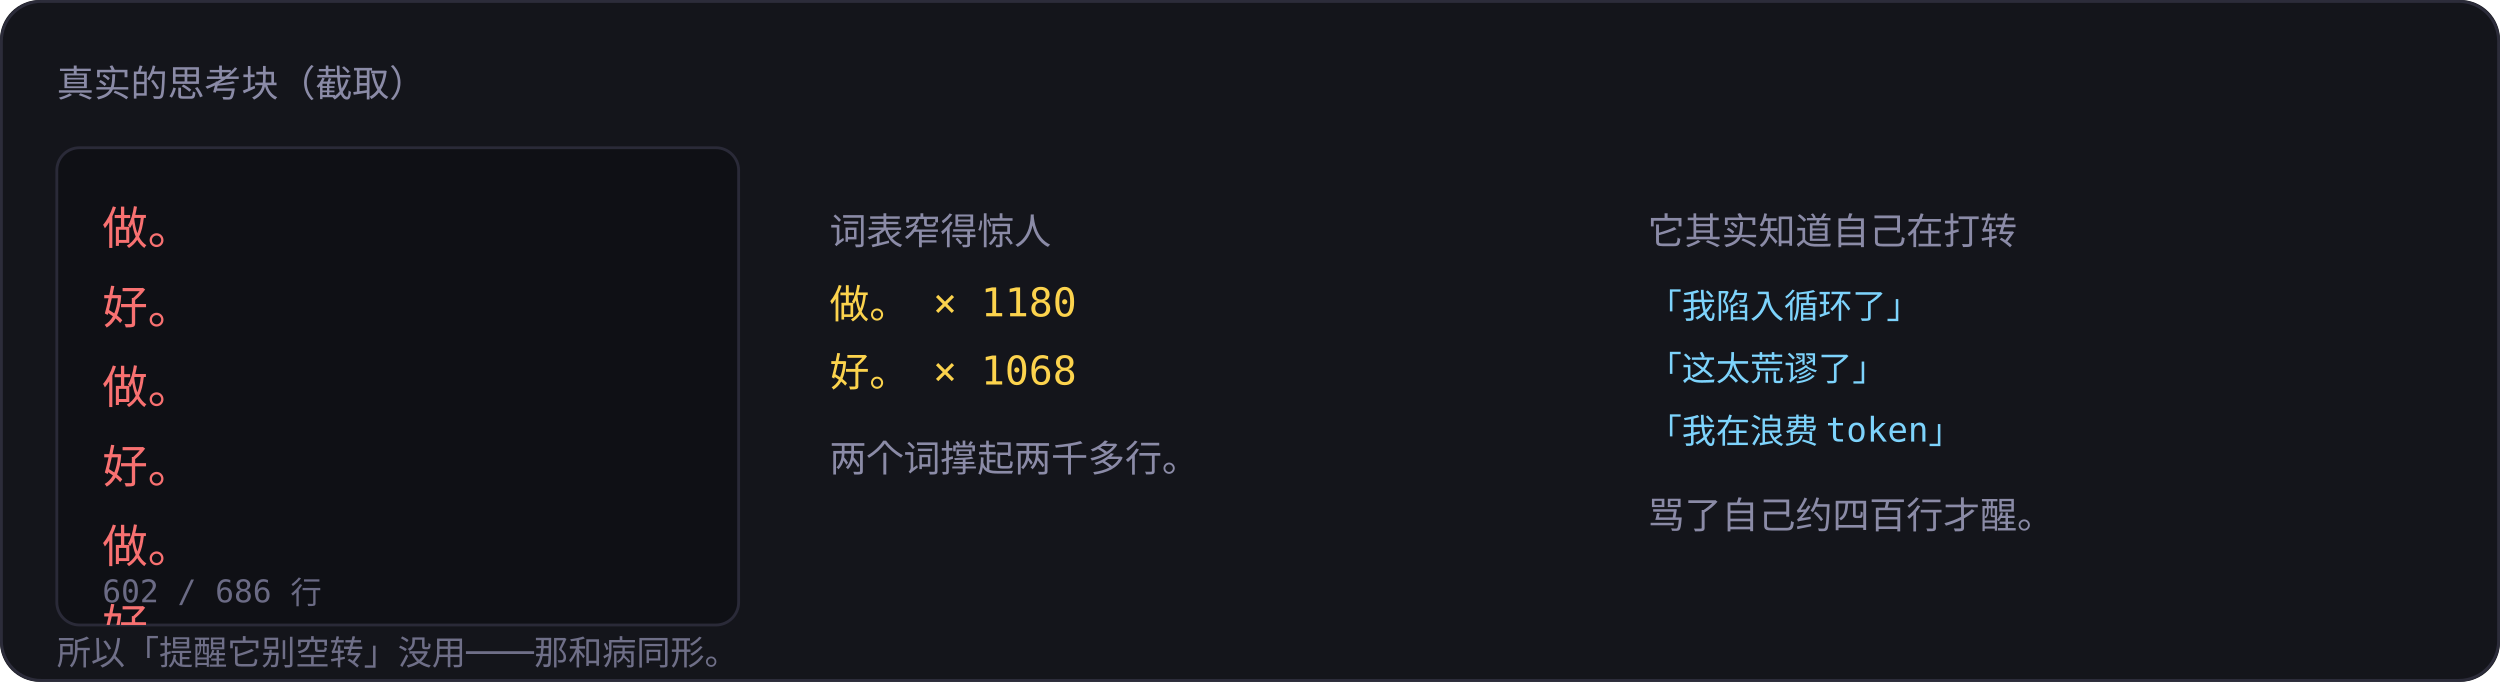
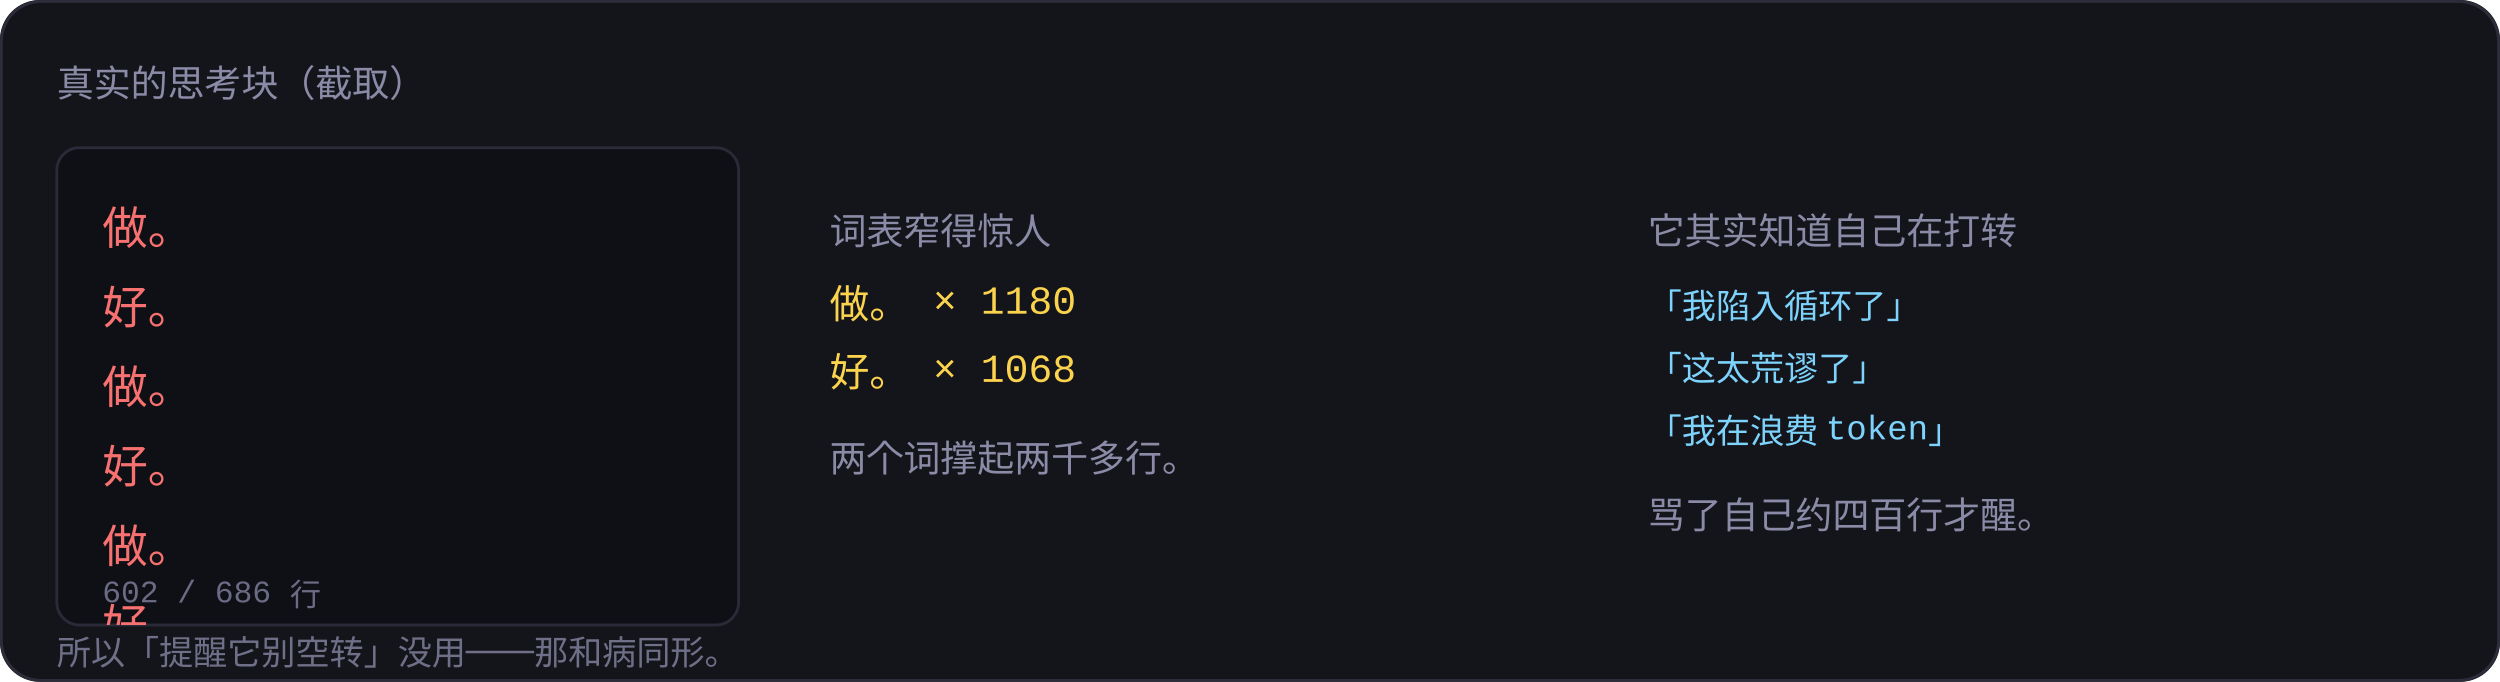
<svg xmlns="http://www.w3.org/2000/svg" width="880" height="240" viewBox="0 0 880 240" role="img" aria-label="一次真实的退化块：602 行占位词之后才动手">
  <defs>
    <clipPath id="scroll">
      <rect x="20" y="52" width="240" height="168" rx="8" />
    </clipPath>
    <style>
-       .mono { font-family: ui-monospace,SFMono-Regular,Menlo,monospace; }
-       .ui { font-family: system-ui,-apple-system,'Segoe UI',sans-serif; }
+       .mono { font-family: ui-monospace,SFMono-Regular,'SF Mono',Consolas,'Liberation Mono',Menlo,'Microsoft YaHei',monospace; }
+       .ui { font-family: -apple-system,BlinkMacSystemFont,'Segoe UI','PingFang SC','Hiragino Sans GB','Microsoft YaHei','Noto Sans SC',Helvetica,Arial,sans-serif; }
    </style>
  </defs>
  <rect width="880" height="240" rx="14" fill="#14151b" />
  <rect x="0.5" y="0.5" width="879" height="239" rx="14" fill="none" stroke="#2c2c3a" />
  <text x="20" y="34" class="ui" font-size="13" fill="#8b8ba7">真实的思考块（截取）</text>
  <rect x="20" y="52" width="240" height="168" rx="8" fill="#0f1015" stroke="#2a2a38" />
  <g clip-path="url(#scroll)">
    <g>
      <animateTransform attributeName="transform" type="translate" values="0,0; 0,-180" dur="2.6s" repeatCount="indefinite" />
      <g class="mono" font-size="16" fill="#f87171">
        <text x="36" y="86">做。</text>
        <text x="36" y="114">好。</text>
        <text x="36" y="142">做。</text>
        <text x="36" y="170">好。</text>
        <text x="36" y="198">做。</text>
        <text x="36" y="226">好。</text>
        <text x="36" y="254">做。</text>
      </g>
    </g>
  </g>
  <text x="36" y="212" class="mono" font-size="11" fill="#6b6b85">602 / 686 行</text>
  <g class="ui" font-size="13">
    <text x="292" y="86" fill="#8b8ba7">词表窄得惊人</text>
    <text x="292" y="112" class="mono" font-size="14" fill="#fcd34d">做。 × 1180</text>
    <text x="292" y="136" class="mono" font-size="14" fill="#fcd34d">好。 × 1068</text>
    <text x="292" y="166" fill="#8b8ba7">两个词撑起两千多行。</text>
    <text x="580" y="86" fill="#8b8ba7">它其实知道自己在打转</text>
    <text x="580" y="112" class="mono" font-size="12" fill="#7dd3fc">「我陷入循环了」</text>
    <text x="580" y="134" class="mono" font-size="12" fill="#7dd3fc">「这太荒谬了」</text>
    <text x="580" y="156" class="mono" font-size="12" fill="#7dd3fc">「我在浪费 token」</text>
    <text x="580" y="186" fill="#8b8ba7">骂了自己约四百行才醒。</text>
  </g>
  <text x="20" y="234" class="ui" font-size="12" fill="#6f6f88">所以「提醒它别空转」没用——那和病同形。</text>
</svg>
